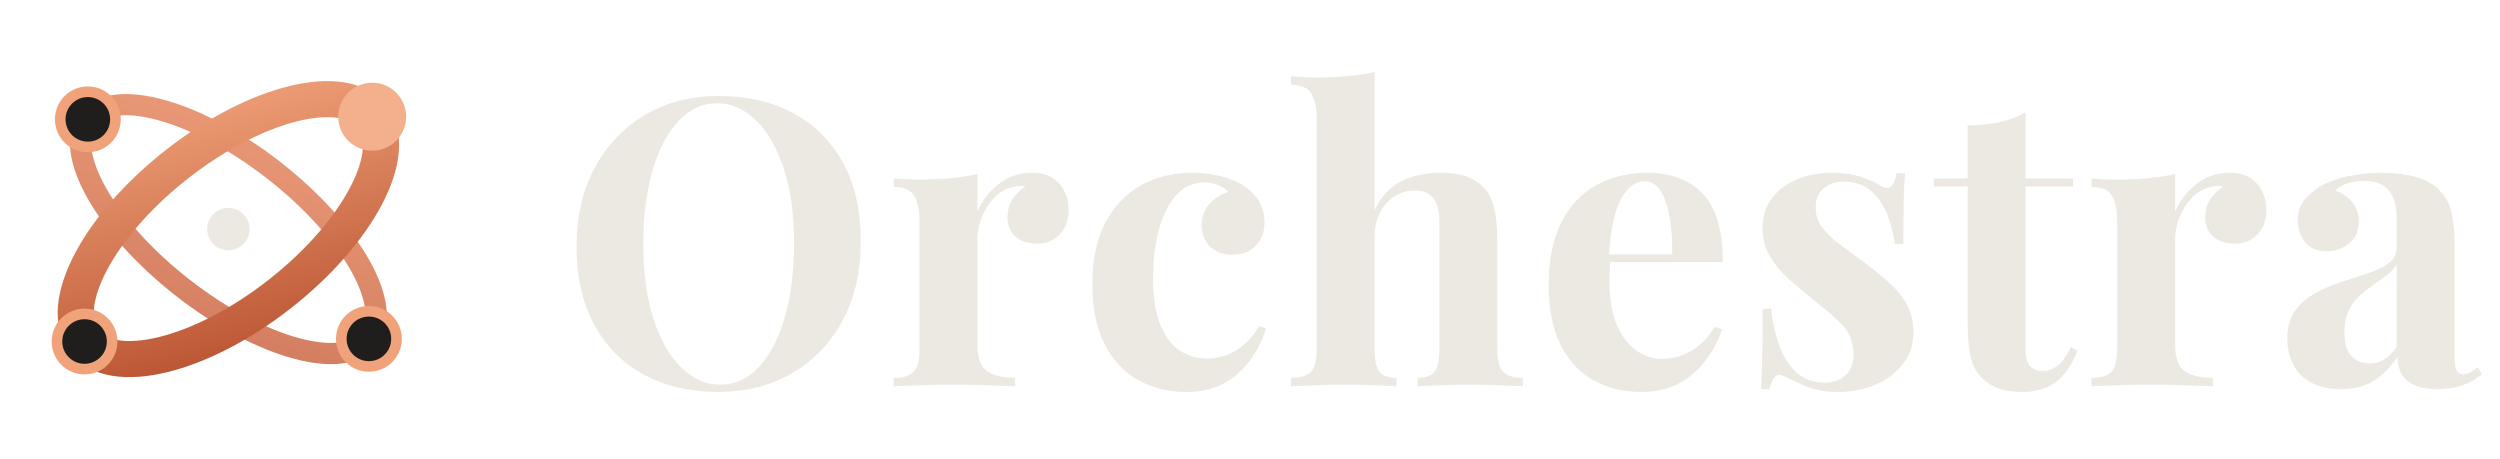
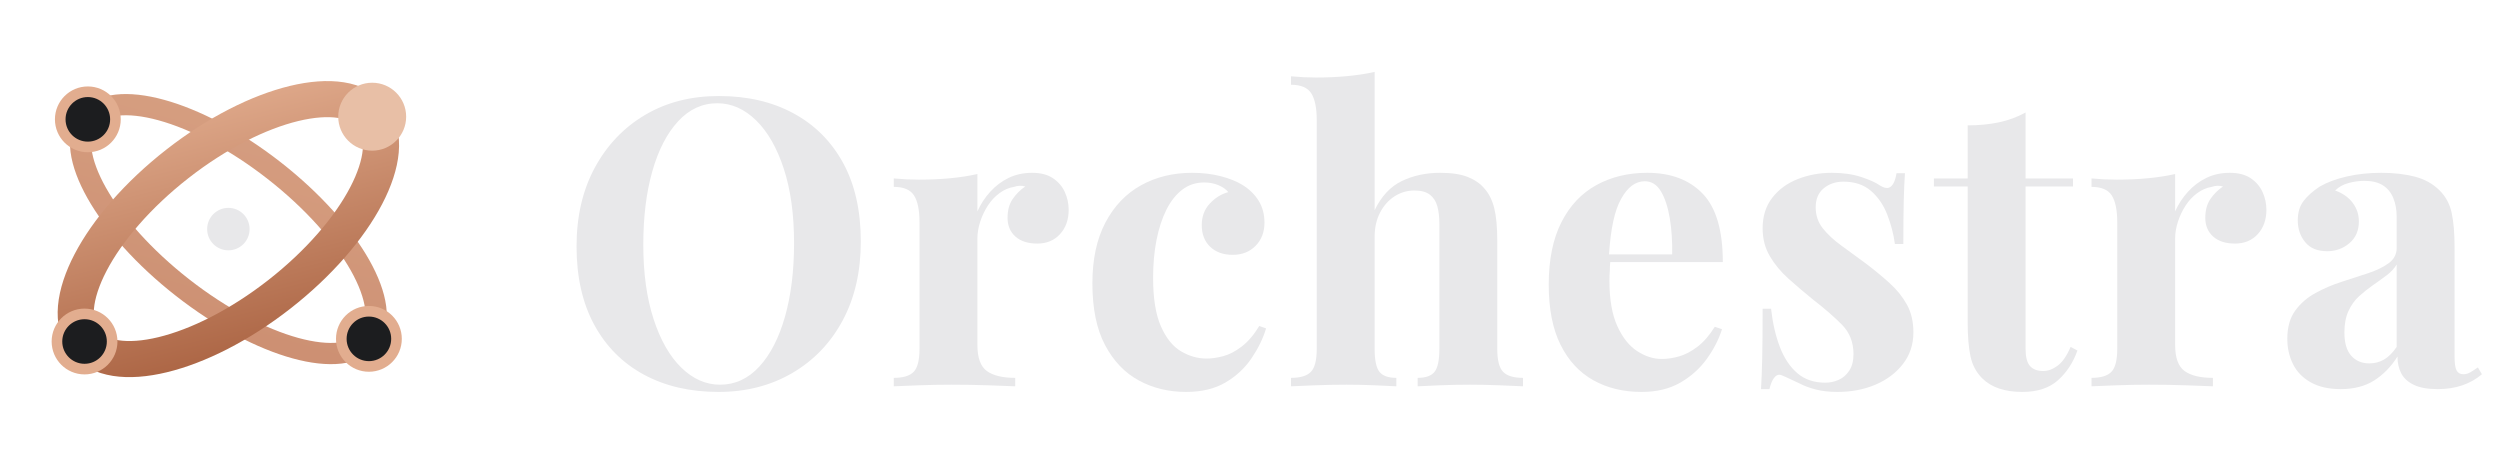
<svg xmlns="http://www.w3.org/2000/svg" viewBox="0 0 621.8 113.6" width="622" height="114">
  <svg x="4" y="4" width="105.6" height="105.6" viewBox="56 56 400 400">
    <defs>
      <linearGradient id="bg" x1="0" y1="0" x2="0" y2="1">
-         <stop offset="0" stop-color="#2a2927" />
-         <stop offset="1" stop-color="#191817" />
+         <stop offset="0" stop-color="#27282b" />
+         <stop offset="1" stop-color="#161719" />
      </linearGradient>
      <radialGradient id="glow" cx="0.5" cy="0.5" r="0.5">
-         <stop offset="0" stop-color="#d97757" stop-opacity="0.32" />
-         <stop offset="1" stop-color="#d97757" stop-opacity="0" />
+         <stop offset="0" stop-color="#c88a6a" stop-opacity="0.32" />
+         <stop offset="1" stop-color="#c88a6a" stop-opacity="0" />
      </radialGradient>
      <linearGradient id="o1" x1="0" y1="1" x2="1" y2="0">
-         <stop offset="0" stop-color="#b8502f" />
-         <stop offset="1" stop-color="#f0a27a" />
+         <stop offset="0" stop-color="#a8603f" />
+         <stop offset="1" stop-color="#e2ad8f" />
      </linearGradient>
      <linearGradient id="o2" x1="0" y1="0" x2="1" y2="1">
-         <stop offset="0" stop-color="#e88a62" />
-         <stop offset="1" stop-color="#c96442" />
+         <stop offset="0" stop-color="#d08f6c" />
+         <stop offset="1" stop-color="#c27a58" />
      </linearGradient>
    </defs>
    <ellipse cx="256" cy="256" rx="168" ry="70" transform="rotate(38 256 256)" fill="none" stroke="url(#o2)" stroke-width="20" opacity="0.85" />
    <ellipse cx="256" cy="256" rx="172" ry="78" transform="rotate(-38 256 256)" fill="none" stroke="url(#o1)" stroke-width="34" />
-     <circle cx="123.6" cy="152.6" r="26" fill="#1f1e1d" stroke="#f0a27a" stroke-width="10" />
-     <circle cx="388.4" cy="359.4" r="26" fill="#1f1e1d" stroke="#f0a27a" stroke-width="10" />
-     <circle cx="120.5" cy="361.9" r="26" fill="#1f1e1d" stroke="#f0a27a" stroke-width="10" />
-     <circle cx="391.5" cy="150.1" r="32" fill="#f4b08c" />
-     <circle cx="256" cy="256" r="20" fill="#ece9e2" />
+     <circle cx="123.6" cy="152.6" r="26" fill="#1c1d1f" stroke="#e2ad8f" stroke-width="10" />
+     <circle cx="388.4" cy="359.4" r="26" fill="#1c1d1f" stroke="#e2ad8f" stroke-width="10" />
+     <circle cx="120.5" cy="361.9" r="26" fill="#1c1d1f" stroke="#e2ad8f" stroke-width="10" />
+     <circle cx="391.5" cy="150.1" r="32" fill="#e8bfa6" />
+     <circle cx="256" cy="256" r="20" fill="#e8e8ea" />
  </svg>
-   <g transform="translate(139.1 95.9)" fill="#ece9e2">
+   <g transform="translate(139.1 95.9)" fill="#e8e8ea">
    <path transform="translate(0.00 0) scale(0.1 -0.1)" d="M397 722Q503 722 582.5 679.0Q662 636 706.0 555.5Q750 475 750 360Q750 248 705.0 164.0Q660 80 579.5 33.0Q499 -14 396 -14Q290 -14 210.5 29.0Q131 72 87.0 153.0Q43 234 43 348Q43 460 88.5 544.0Q134 628 213.5 675.0Q293 722 397 722ZM393 704Q337 704 295.5 659.0Q254 614 231.5 535.0Q209 456 209 352Q209 246 234.5 167.5Q260 89 303.5 46.5Q347 4 400 4Q456 4 497.5 49.0Q539 94 561.5 173.5Q584 253 584 356Q584 463 558.5 541.0Q533 619 489.5 661.5Q446 704 393 704Z" />
    <path transform="translate(80.80 0) scale(0.1 -0.1)" d="M368 531Q400 531 420.0 517.5Q440 504 449.5 483.0Q459 462 459 439Q459 402 437.5 378.5Q416 355 381 355Q346 355 326.5 372.5Q307 390 307 419Q307 447 319.5 465.5Q332 484 351 497Q337 501 323 496Q304 493 287.0 480.5Q270 468 258.0 449.5Q246 431 239.0 409.5Q232 388 232 368V103Q232 55 255.5 38.0Q279 21 326 21V0Q303 1 259.0 2.5Q215 4 167 4Q127 4 86.0 2.5Q45 1 24 0V21Q59 21 73.5 36.0Q88 51 88 93V408Q88 453 74.5 474.5Q61 496 24 496V517Q56 514 86 514Q128 514 164.5 517.5Q201 521 232 528V435Q244 462 264.0 484.0Q284 506 310.0 518.5Q336 531 368 531Z" />
    <path transform="translate(129.00 0) scale(0.1 -0.1)" d="M284 531Q323 531 355.5 522.5Q388 514 409 501Q435 485 449.5 461.5Q464 438 464 407Q464 372 442.0 349.5Q420 327 385 327Q350 327 329.0 347.0Q308 367 308 401Q308 433 328.0 454.5Q348 476 374 483Q366 493 350.0 500.0Q334 507 314 507Q283 507 259.5 489.0Q236 471 220.0 439.0Q204 407 195.5 364.0Q187 321 187 270Q187 193 206.5 149.0Q226 105 256.5 87.0Q287 69 320 69Q339 69 361.5 75.0Q384 81 407.5 99.0Q431 117 451 150L468 144Q457 107 432.0 70.0Q407 33 367.0 9.5Q327 -14 269 -14Q204 -14 151.5 14.5Q99 43 67.5 102.5Q36 162 36 256Q36 346 68.5 407.5Q101 469 157.0 500.0Q213 531 284 531Z" />
    <path transform="translate(180.10 0) scale(0.1 -0.1)" d="M227 782V438Q252 490 294.5 510.5Q337 531 390 531Q433 531 459.0 520.5Q485 510 500 492Q517 473 524.5 443.0Q532 413 532 362V93Q532 51 546.5 36.0Q561 21 596 21V0Q577 1 538.5 2.5Q500 4 464 4Q425 4 388.5 2.5Q352 1 334 0V21Q364 21 376.0 36.0Q388 51 388 93V404Q388 429 383.0 447.5Q378 466 364.5 476.5Q351 487 326 487Q299 487 276.5 472.5Q254 458 240.5 432.0Q227 406 227 372V93Q227 51 239.0 36.0Q251 21 281 21V0Q263 1 228.0 2.5Q193 4 157 4Q118 4 78.5 2.5Q39 1 19 0V21Q54 21 68.5 36.0Q83 51 83 93V662Q83 707 69.5 728.5Q56 750 19 750V771Q51 768 81 768Q122 768 159.0 771.5Q196 775 227 782Z" />
    <path transform="translate(242.40 0) scale(0.1 -0.1)" d="M282 531Q370 531 420.0 479.0Q470 427 470 309H190Q189 299 189 289Q188 276 188 262Q188 193 207.5 150.0Q227 107 257.0 87.5Q287 68 318 68Q339 68 361.5 74.5Q384 81 407.0 98.5Q430 116 450 148L468 142Q456 104 430.0 68.0Q404 32 364.0 9.0Q324 -14 268 -14Q200 -14 148.0 15.0Q96 44 66.5 103.0Q37 162 37 253Q37 346 68.5 408.0Q100 470 155.5 500.5Q211 531 282 531ZM187 328H344Q345 377 338.0 418.5Q331 460 316.0 485.0Q301 510 276 510Q241 510 217 466Q193 424 187 328Z" />
    <path transform="translate(294.30 0) scale(0.1 -0.1)" d="M222 531Q264 531 295.5 520.5Q327 510 341 500Q355 491 364 494Q378 499 383 530H404Q402 502 401.0 461.5Q400 421 400 354H379Q374 391 360.0 427.0Q346 463 319.5 486.0Q293 509 251 509Q222 509 202.0 492.5Q182 476 182 445Q182 415 200.0 392.5Q218 370 246.5 349.5Q275 329 306 306Q339 281 366.0 256.5Q393 232 409.0 203.0Q425 174 425 134Q425 89 399.0 55.5Q373 22 330.5 4.0Q288 -14 236 -14Q206 -14 182.5 -8.0Q159 -2 142 7Q129 13 117.5 18.5Q106 24 96 28Q86 31 78.5 21.0Q71 11 67 -7H46Q48 25 49.0 71.0Q50 117 50 193H71Q77 139 93.0 97.5Q109 56 136.5 32.5Q164 9 206 9Q223 9 239.0 16.0Q255 23 265.5 39.0Q276 55 276 80Q276 124 247.5 153.0Q219 182 175 216Q143 242 114.5 267.5Q86 293 68.0 323.5Q50 354 50 393Q50 438 74.0 469.0Q98 500 137.5 515.5Q177 531 222 531Z" />
    <path transform="translate(342.00 0) scale(0.1 -0.1)" d="M227 681V517H345V497H227V93Q227 63 238.0 50.5Q249 38 271 38Q289 38 307.0 51.5Q325 65 339 98L356 89Q340 44 307.5 15.0Q275 -14 219 -14Q186 -14 161.0 -5.5Q136 3 119 20Q97 42 90.0 74.5Q83 107 83 159V497H-1V517H83V649Q125 649 160.5 656.5Q196 664 227 681Z" />
    <path transform="translate(378.70 0) scale(0.1 -0.1)" d="M368 531Q400 531 420.0 517.5Q440 504 449.5 483.0Q459 462 459 439Q459 402 437.5 378.5Q416 355 381 355Q346 355 326.5 372.5Q307 390 307 419Q307 447 319.5 465.5Q332 484 351 497Q337 501 323 496Q304 493 287.0 480.5Q270 468 258.0 449.5Q246 431 239.0 409.5Q232 388 232 368V103Q232 55 255.5 38.0Q279 21 326 21V0Q303 1 259.0 2.5Q215 4 167 4Q127 4 86.0 2.5Q45 1 24 0V21Q59 21 73.5 36.0Q88 51 88 93V408Q88 453 74.5 474.5Q61 496 24 496V517Q56 514 86 514Q128 514 164.5 517.5Q201 521 232 528V435Q244 462 264.0 484.0Q284 506 310.0 518.5Q336 531 368 531Z" />
    <path transform="translate(426.90 0) scale(0.1 -0.1)" d="M162 -7Q117 -7 87.0 10.0Q57 27 43.0 55.5Q29 84 29 118Q29 161 48.5 188.0Q68 215 99.0 232.0Q130 249 164.5 260.0Q199 271 230.5 281.5Q262 292 281.5 306.5Q301 321 301 344V422Q301 448 292.5 468.5Q284 489 266.5 500.0Q249 511 221 511Q201 511 181.0 505.5Q161 500 148 487Q176 477 191.5 456.5Q207 436 207 410Q207 376 183.5 356.0Q160 336 128 336Q92 336 73.5 358.5Q55 381 55 413Q55 442 69.5 461.0Q84 480 110 497Q138 513 177.5 522.0Q217 531 263 531Q309 531 346.0 521.5Q383 512 408 487Q431 464 438.0 430.5Q445 397 445 346V74Q445 49 450.0 39.5Q455 30 467 30Q476 30 484.5 35.0Q493 40 503 47L513 30Q492 12 464.5 2.5Q437 -7 403 -7Q366 -7 344.0 3.5Q322 14 312.5 32.0Q303 50 303 74Q279 36 245.0 14.5Q211 -7 162 -7ZM233 57Q253 57 269.5 66.5Q286 76 301 98V303Q292 288 276.0 276.0Q260 264 242.0 251.5Q224 239 207.5 224.0Q191 209 181.0 187.0Q171 165 171 134Q171 95 188.0 76.0Q205 57 233 57Z" />
  </g>
</svg>
